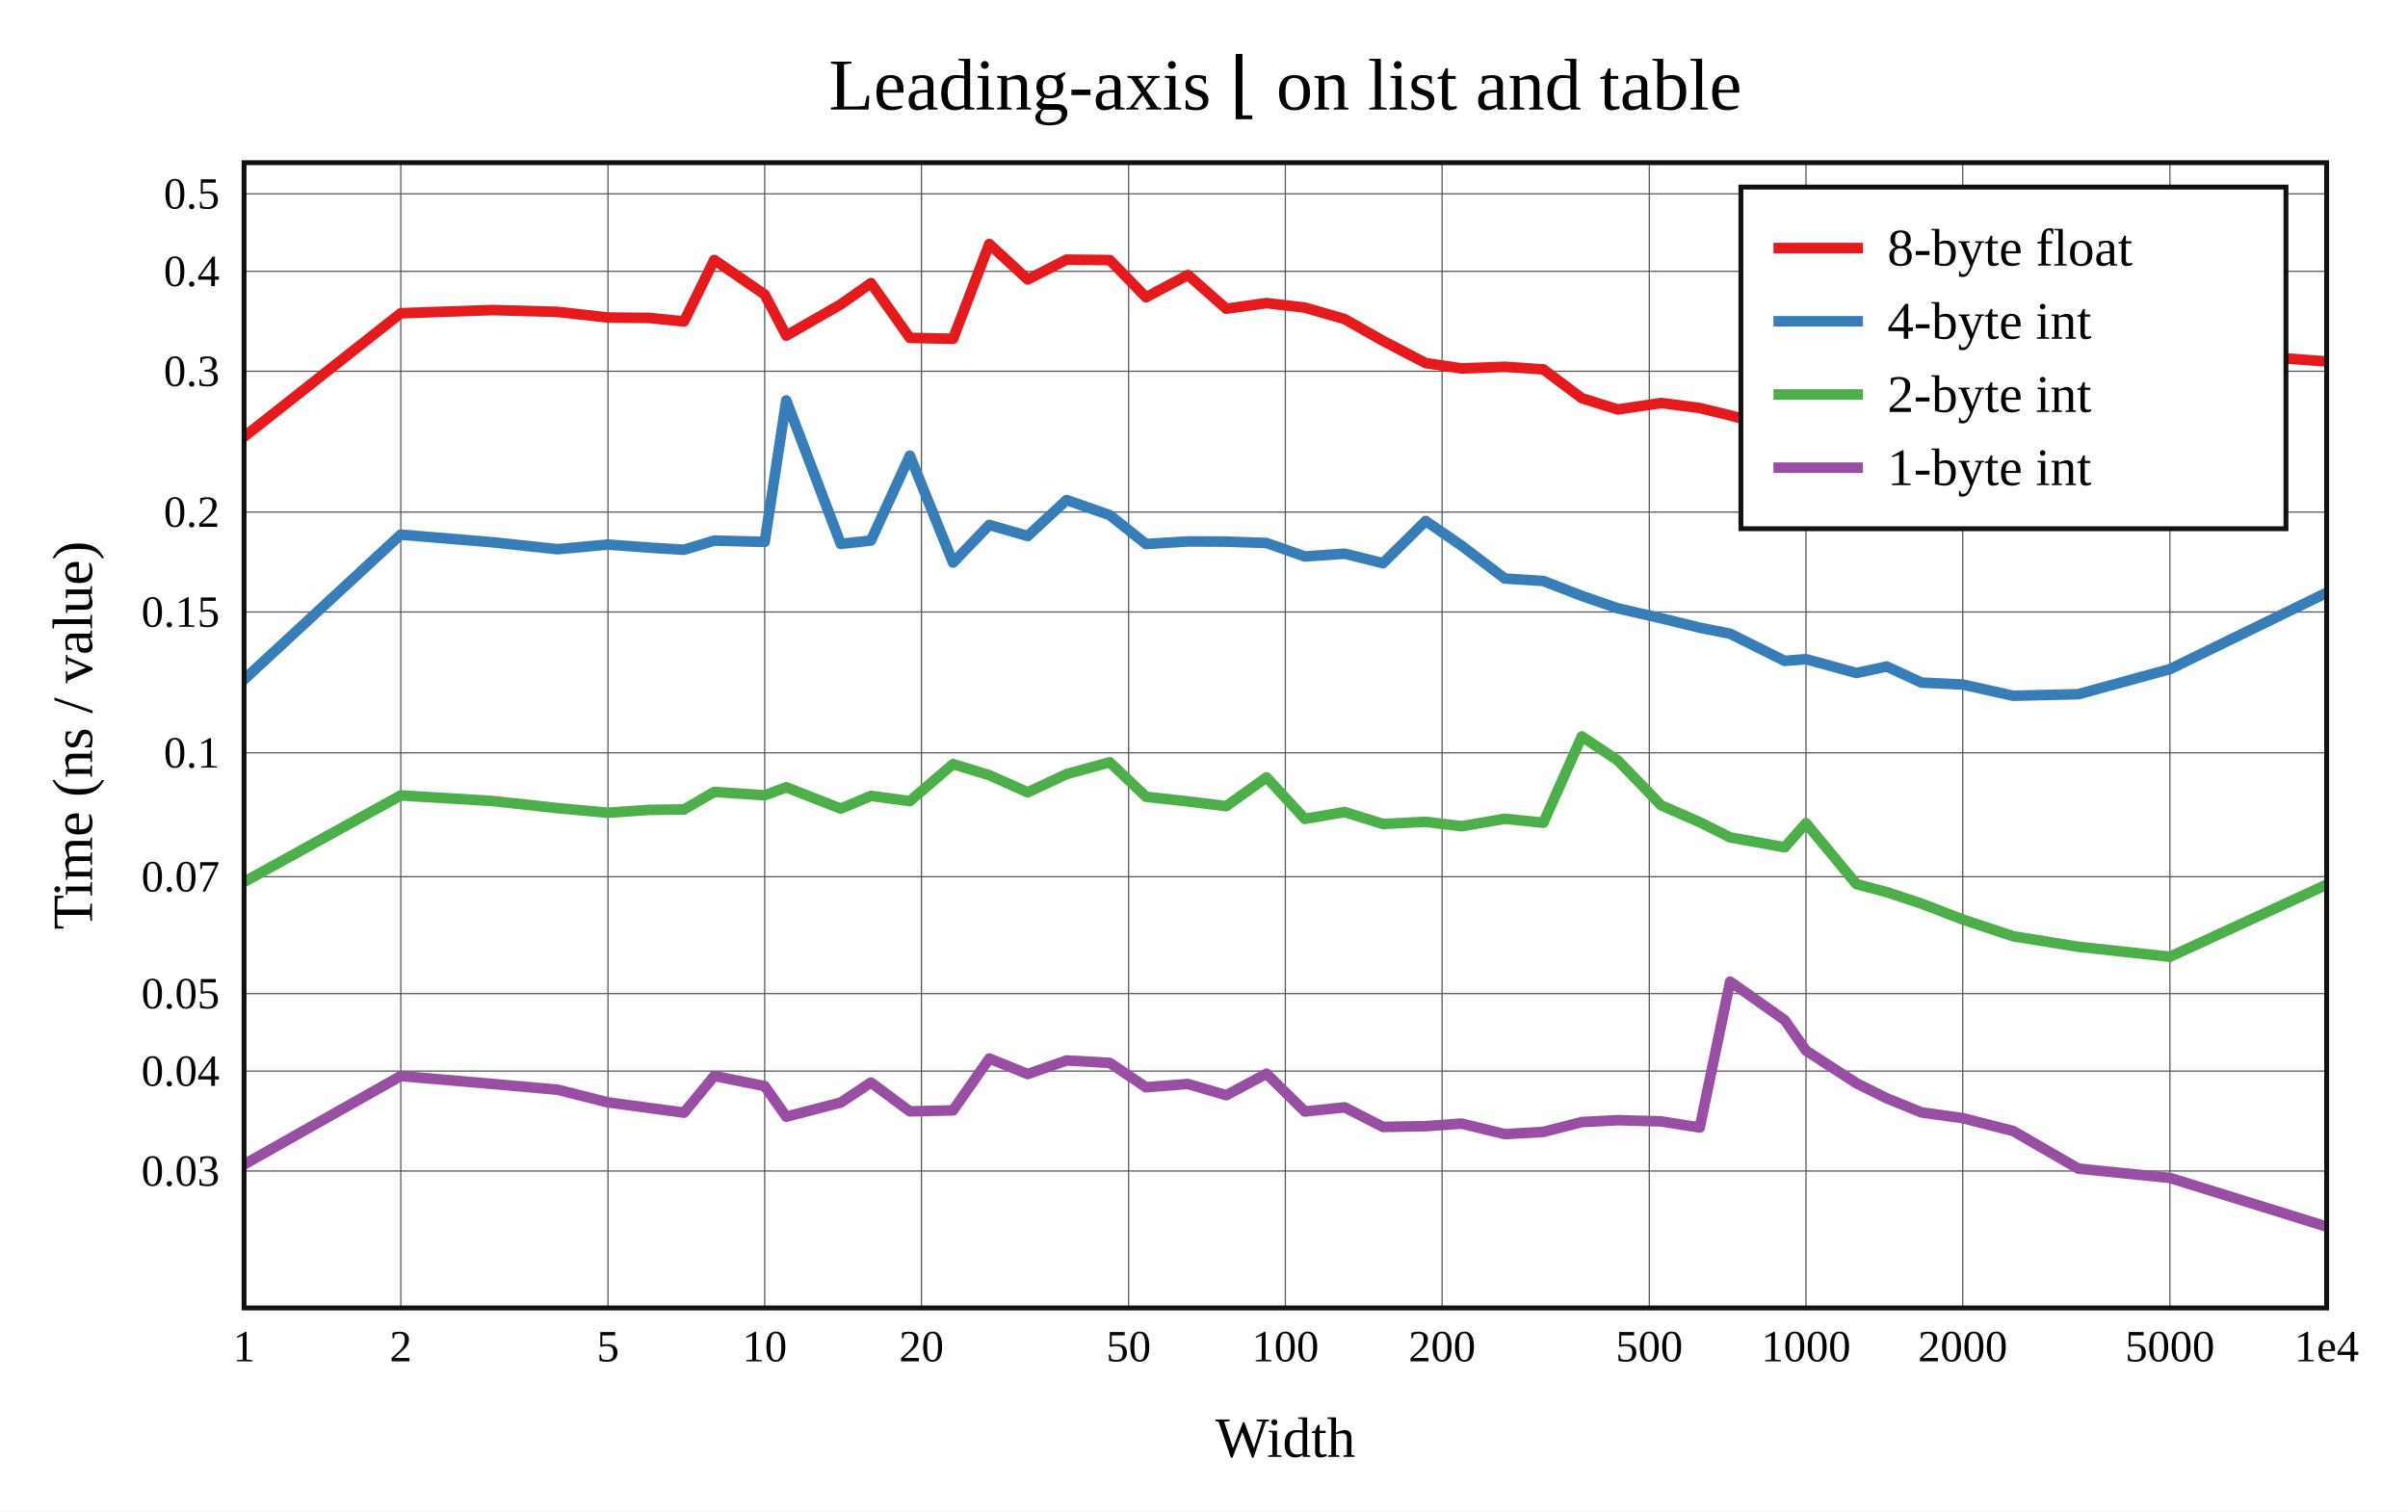
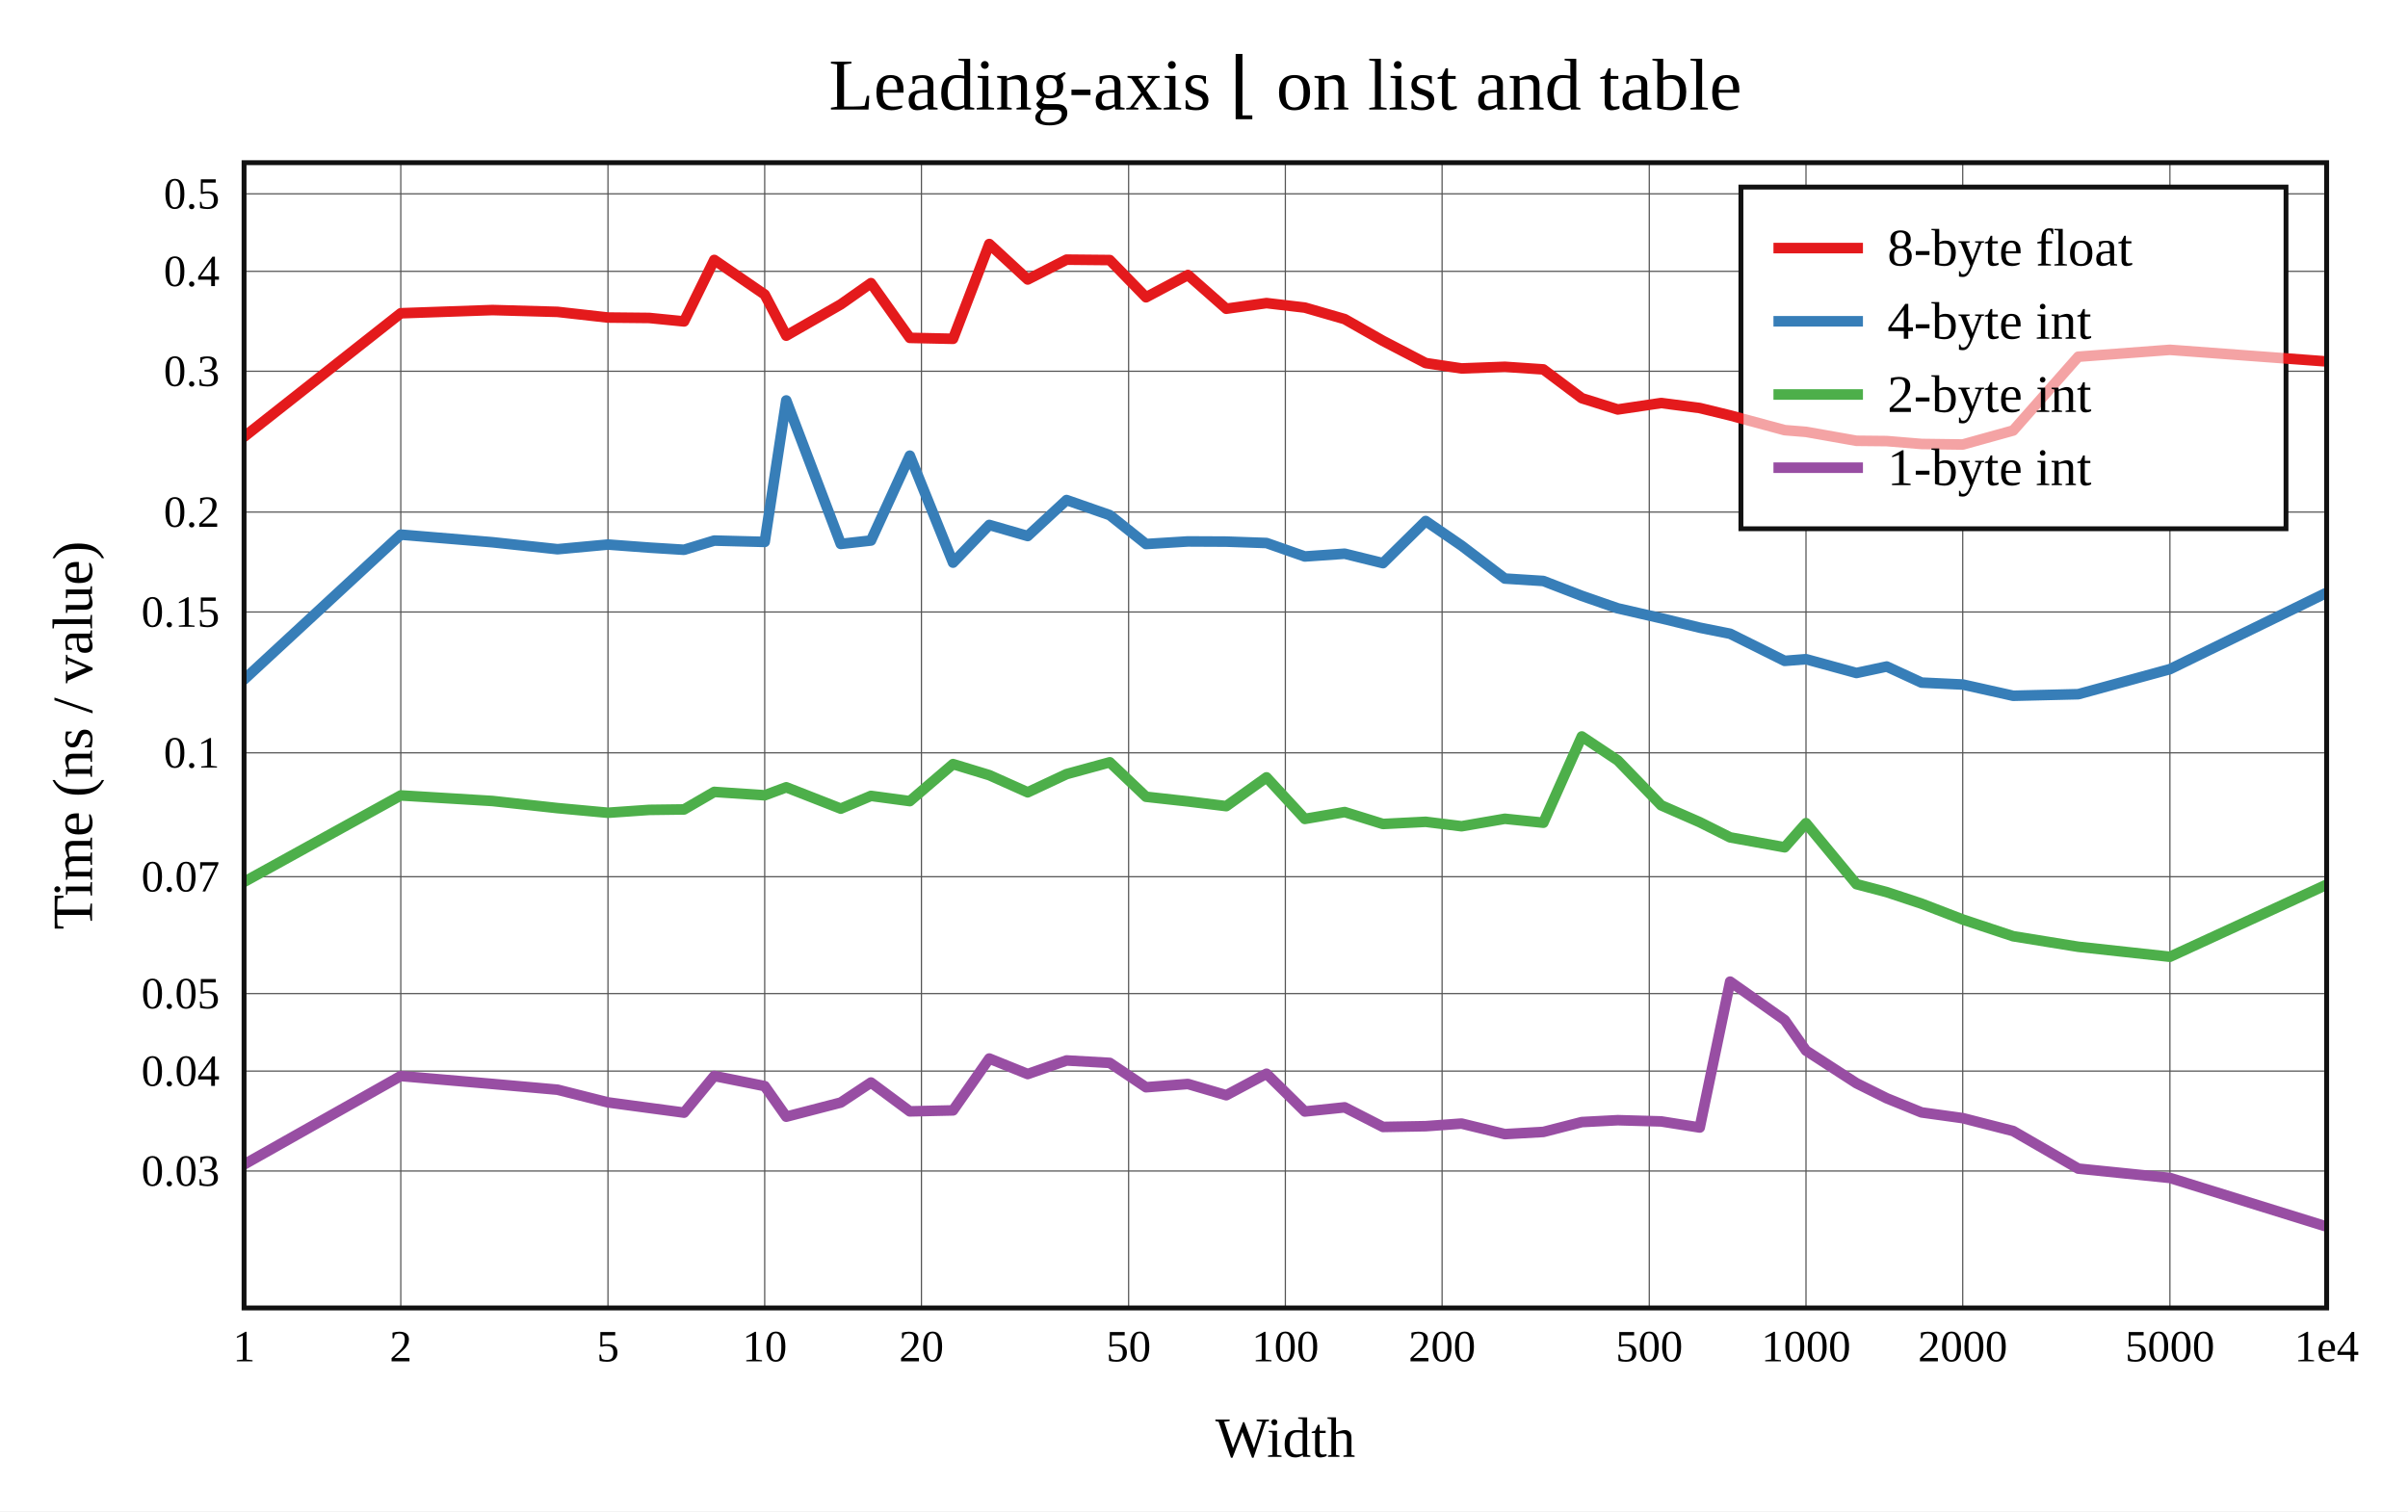
<svg xmlns="http://www.w3.org/2000/svg" viewBox="-60 -40 592 371.6" height="557.4" width="888">
  <g stroke-width="2.6" font-size="14px" text-anchor="middle">
    <defs>
      <clipPath id="clip">
        <rect x="0" y="0" width="512" height="281.6" />
      </clipPath>
    </defs>
    <rect fill="white" x="-60" y="-40" width="592" height="371.6" />
    <text dy="0.33em" font-size="18px" x="256" y="-19">Leading-axis ⌊ on list and table</text>
    <text dy="0.33em" x="256" y="313.6">Width</text>
    <text dy="0.33em" transform="rotate(-90)" x="-140.8" y="-42">Time (ns / value)</text>
    <g stroke-width="0.3" stroke="#555">
      <path d="M38.532 0v281.6" />
      <path d="M89.468 0v281.6" />
      <path d="M128 0v281.6" />
      <path d="M166.532 0v281.6" />
      <path d="M217.468 0v281.6" />
      <path d="M256 0v281.6" />
      <path d="M294.532 0v281.6" />
      <path d="M345.468 0v281.6" />
      <path d="M384 0v281.6" />
      <path d="M422.532 0v281.6" />
      <path d="M473.468 0v281.6" />
      <path d="M0 247.931h512" />
      <path d="M0 223.362h512" />
      <path d="M0 204.305h512" />
      <path d="M0 175.569h512" />
      <path d="M0 145.108h512" />
      <path d="M0 110.48h512" />
      <path d="M0 85.912h512" />
      <path d="M0 51.284h512" />
      <path d="M0 26.715h512" />
      <path d="M0 7.658h512" />
    </g>
    <g font-size="11px">
      <text dy="0.33em" x="0" y="291.1">1</text>
      <text dy="0.33em" x="38.532" y="291.1">2</text>
      <text dy="0.33em" x="89.468" y="291.1">5</text>
      <text dy="0.33em" x="128" y="291.1">10</text>
      <text dy="0.33em" x="166.532" y="291.1">20</text>
      <text dy="0.33em" x="217.468" y="291.1">50</text>
      <text dy="0.33em" x="256" y="291.1">100</text>
      <text dy="0.33em" x="294.532" y="291.1">200</text>
      <text dy="0.33em" x="345.468" y="291.1">500</text>
      <text dy="0.33em" x="384" y="291.1">1000</text>
      <text dy="0.33em" x="422.532" y="291.1">2000</text>
      <text dy="0.33em" x="473.468" y="291.1">5000</text>
      <text dy="0.33em" x="512" y="291.1">1e4</text>
      <g text-anchor="end">
        <text dy="0.33em" x="-6" y="247.931">0.03</text>
        <text dy="0.33em" x="-6" y="223.362">0.04</text>
        <text dy="0.33em" x="-6" y="204.305">0.05</text>
        <text dy="0.33em" x="-6" y="175.569">0.07</text>
        <text dy="0.33em" x="-6" y="145.108">0.1</text>
        <text dy="0.33em" x="-6" y="110.48">0.15</text>
        <text dy="0.33em" x="-6" y="85.912">0.2</text>
        <text dy="0.33em" x="-6" y="51.284">0.3</text>
        <text dy="0.33em" x="-6" y="26.715">0.4</text>
        <text dy="0.33em" x="-6" y="7.658">0.5</text>
      </g>
    </g>
+     <rect stroke-width="1.2" stroke="#111" fill="white" transform="translate(368,6)" x="0" y="0" width="134" height="84" />
    <g clip-path="url(#clip)" fill="none" stroke-linecap="round" stroke-linejoin="round">
      <path stroke="#e41a1c" d="M0 67.403L38.532 37.024L61.072 36.237L77.064 36.684L89.468 38.079L99.603 38.18L108.173 39.031L115.596 23.916L128 32.423L133.298 42.534L146.704 34.843L154.127 29.621L163.68 43.079L174.301 43.306L183.215 20L192.659 28.717L202.212 23.843L212.833 23.945L221.746 33.098L232.053 27.615L241.471 35.912L251.365 34.527L260.791 35.633L270.585 38.464L280.003 43.815L290.498 49.271L299.322 50.593L309.965 50.193L319.43 50.83L328.88 57.912L337.727 60.681L348.392 59.095L357.873 60.326L365.351 62.148L378.757 65.767L384 66.189L396.404 68.383L403.844 68.456L412.408 69.167L422.532 69.299L434.936 65.854L450.94 47.711L473.468 46.019L512 48.875" />
      <path stroke="#377eb8" d="M0 127.09L38.532 91.458L61.072 93.331L77.064 95.043L89.468 93.898L99.603 94.652L108.173 95.181L115.596 92.919L128 93.245L133.298 58.467L146.704 93.742L154.127 92.906L163.68 72.045L174.301 98.339L183.215 89.074L192.659 91.8L202.212 82.954L212.833 86.661L221.746 93.766L232.053 93.129L241.471 93.174L251.365 93.518L260.791 96.828L270.585 96.147L280.003 98.468L290.498 88.11L299.322 94.168L309.965 102.255L319.43 102.855L328.88 106.507L337.727 109.58L348.392 112.025L357.873 114.335L365.351 115.831L378.757 122.5L384 122.084L396.404 125.478L403.844 123.887L412.408 127.844L422.532 128.315L434.936 131.079L450.94 130.69L473.468 124.535L512 105.743" />
      <path stroke="#4daf4a" d="M0 176.843L38.532 155.585L61.072 156.95L77.064 158.704L89.468 159.845L99.603 159.137L108.173 159.027L115.596 154.718L128 155.546L133.298 153.582L146.704 158.832L154.127 155.697L163.68 156.98L174.301 147.883L183.215 150.595L192.659 154.819L202.212 150.342L212.833 147.437L221.746 155.911L232.053 157.055L241.471 158.217L251.365 151.144L260.791 161.358L270.585 159.671L280.003 162.601L290.498 162.07L299.322 163.162L309.965 161.324L319.43 162.293L328.88 141.084L337.727 146.984L348.392 158.01L357.873 162.161L365.351 165.902L378.757 168.338L384 162.404L396.404 177.401L403.844 179.356L412.408 182.197L422.532 186.096L434.936 190.209L450.94 192.801L473.468 195.253L512 177.527" />
      <path stroke="#984ea3" d="M0 246.319L38.532 224.579L61.072 226.522L77.064 227.94L89.468 231.061L99.603 232.429L108.173 233.578L115.596 224.562L128 227.058L133.298 234.575L146.704 231.099L154.127 226.176L163.68 233.264L174.301 233.024L183.215 220.275L192.659 224.088L202.212 220.75L212.833 221.349L221.746 227.337L232.053 226.535L241.471 229.295L251.365 224.014L260.791 233.299L270.585 232.277L280.003 237.097L290.498 236.913L299.322 236.27L309.965 238.861L319.43 238.321L328.88 235.901L337.727 235.438L348.392 235.738L357.873 237.237L365.351 201.367L378.757 210.822L384 218.323L396.404 226.35L403.844 230.048L412.408 233.527L422.532 234.931L434.936 238.101L450.94 247.345L473.468 249.635L512 261.6" />
    </g>
    <rect stroke-width="1.2" stroke="#111" fill="none" x="0" y="0" width="512" height="281.6" />
    <g transform="translate(368,6)" text-anchor="start" font-size="13px">
-       <rect stroke-width="1.2" stroke="#111" fill="white" x="0" y="0" width="134" height="84" />
+       <rect fill="white" opacity="0.6" x="0.65" y="0.65" width="132.7" height="82.7" />
      <path stroke="#e41a1c" d="M8 15h22" />
      <path stroke="#377eb8" d="M8 33h22" />
      <path stroke="#4daf4a" d="M8 51h22" />
      <path stroke="#984ea3" d="M8 69h22" />
      <text dy="0.33em" x="36" y="15">8-byte float</text>
      <text dy="0.33em" x="36" y="33">4-byte int</text>
      <text dy="0.33em" x="36" y="51">2-byte int</text>
      <text dy="0.33em" x="36" y="69">1-byte int</text>
    </g>
  </g>
</svg>
